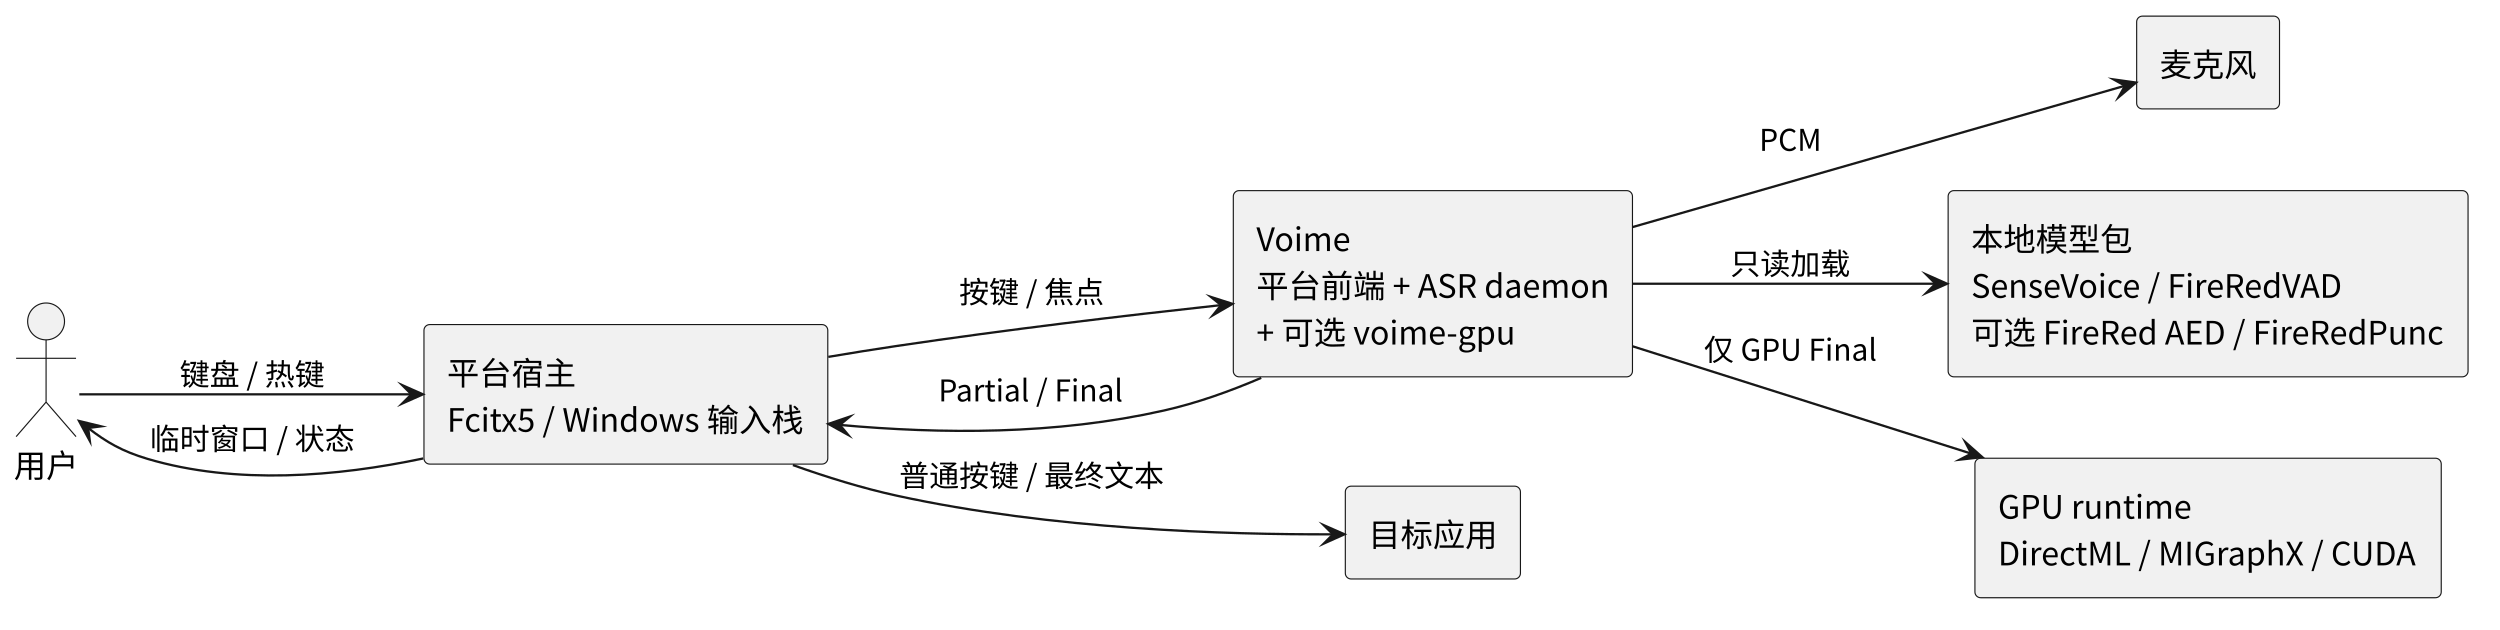
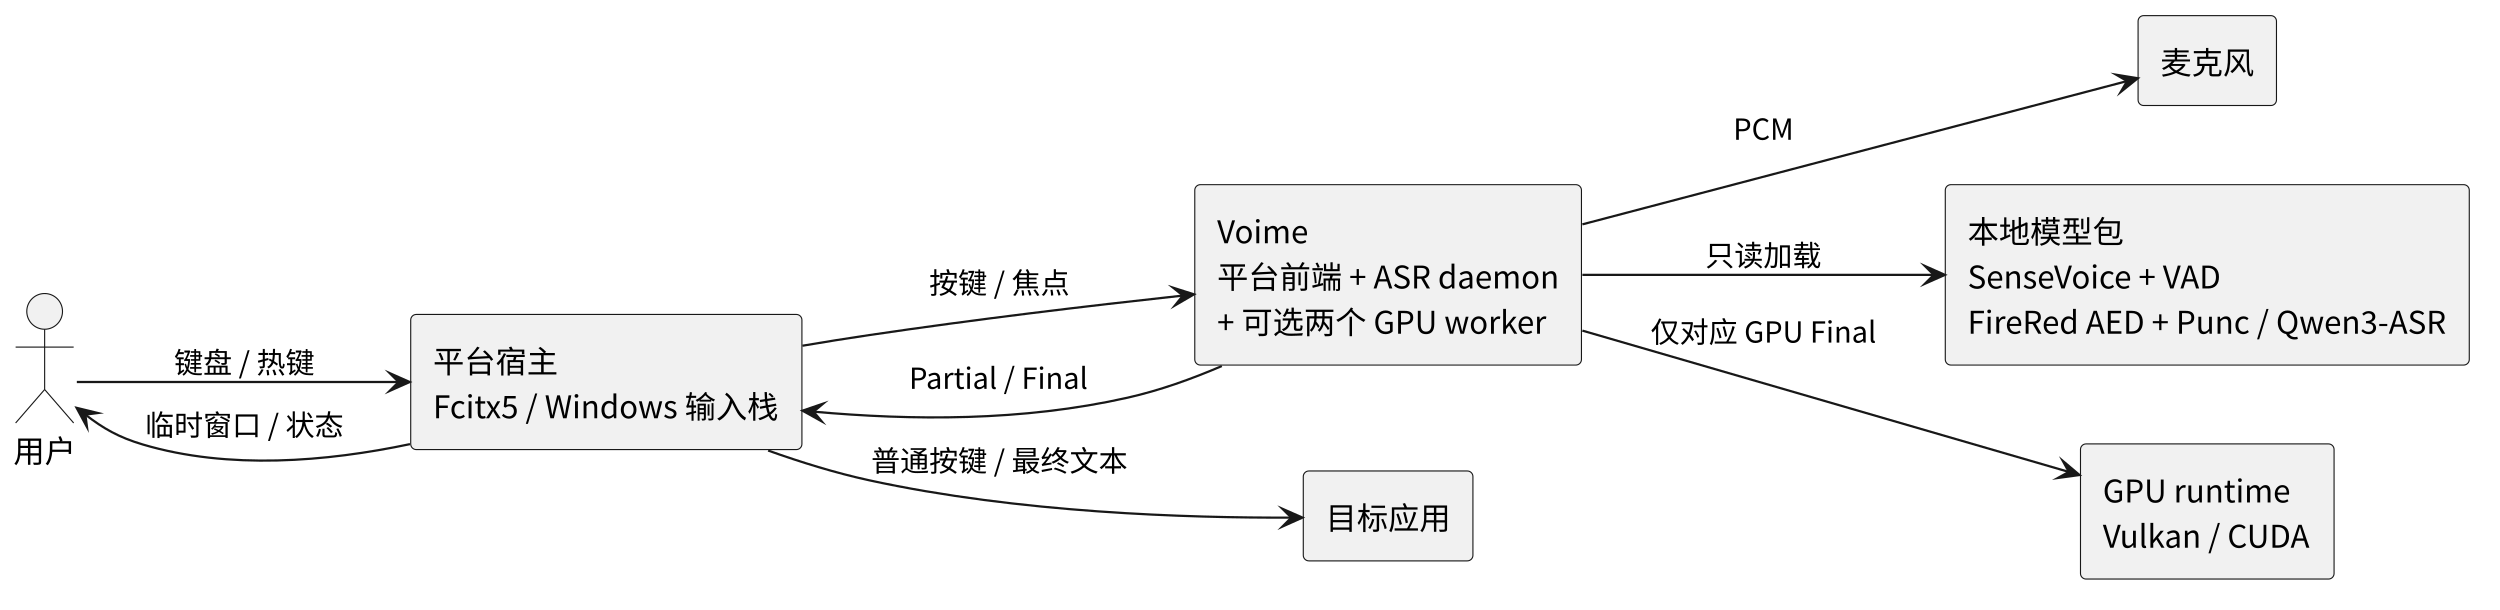
- <svg xmlns="http://www.w3.org/2000/svg" version="1.1" data-diagram-type="DESCRIPTION" style="width:1085px;height:273px;background:#FFFFFF;" width="1085px" height="273px" viewBox="0 0 1085 273" zoomAndPan="magnify" preserveAspectRatio="none" contentStyleType="text/css">
+ <svg xmlns="http://www.w3.org/2000/svg" version="1.1" data-diagram-type="DESCRIPTION" style="width:1120px;height:273px;background:#FFFFFF;" width="1120px" height="273px" viewBox="0 0 1120 273" zoomAndPan="magnify" preserveAspectRatio="none" contentStyleType="text/css">
  <defs />
  <g font-family="sans-serif" lengthAdjust="spacing">
    <g class="entity" data-qualified-name="User" id="ent0001" data-source-line="6">
      <ellipse cx="20" cy="139.5" rx="8" ry="8" fill="#F1F1F1" style="stroke:#181818;stroke-width:0.5;" />
      <path d="M20,147.5 L20,174.5 M7,155.5 L33,155.5 M20,174.5 L7,189.5 M20,174.5 L33,189.5" style="stroke:#181818;stroke-width:0.5;" fill="none" />
      <text x="6" y="207.24" fill="#000" font-size="14" textLength="28" font-family="'Noto Sans CJK SC'">用户</text>
    </g>
    <g class="entity" data-qualified-name="Host" id="ent0002" data-source-line="7">
      <rect x="184" y="140.87" width="175.259" height="60.544" fill="#F1F1F1" style="stroke:#181818;stroke-width:0.5;" rx="2.5" ry="2.5" />
      <text x="194" y="167.11" fill="#000" font-size="14" textLength="56" font-family="'Noto Sans CJK SC'">平台宿主</text>
      <text x="194" y="187.382" fill="#000" font-size="14" textLength="155.259" font-family="'Noto Sans CJK SC'">Fcitx5 / Windows 输入栈</text>
    </g>
    <g class="entity" data-qualified-name="Voime" id="ent0003" data-source-line="8">
      <rect x="535.26" y="82.73" width="173.229" height="80.816" fill="#F1F1F1" style="stroke:#181818;stroke-width:0.5;" rx="2.5" ry="2.5" />
      <text x="545.26" y="108.97" fill="#000" font-size="14" textLength="41.104" font-family="'Noto Sans CJK SC'">Voime</text>
      <text x="545.26" y="129.242" fill="#000" font-size="14" textLength="153.229" font-family="'Noto Sans CJK SC'">平台前端 + ASR daemon</text>
-       <text x="545.26" y="149.514" fill="#000" font-size="14" textLength="112.322" font-family="'Noto Sans CJK SC'">+ 可选 voime-gpu</text>
+       <text x="545.26" y="149.514" fill="#000" font-size="14" textLength="147.839" font-family="'Noto Sans CJK SC'">+ 可选两个 GPU worker</text>
    </g>
    <g class="entity" data-qualified-name="App" id="ent0004" data-source-line="9">
      <rect x="583.87" y="211" width="76" height="40.272" fill="#F1F1F1" style="stroke:#181818;stroke-width:0.5;" rx="2.5" ry="2.5" />
      <text x="593.87" y="237.24" fill="#000" font-size="14" textLength="56" font-family="'Noto Sans CJK SC'">目标应用</text>
    </g>
    <g class="entity" data-qualified-name="Mic" id="ent0005" data-source-line="10">
-       <rect x="927.31" y="7" width="62" height="40.272" fill="#F1F1F1" style="stroke:#181818;stroke-width:0.5;" rx="2.5" ry="2.5" />
-       <text x="937.31" y="33.24" fill="#000" font-size="14" textLength="42" font-family="'Noto Sans CJK SC'">麦克风</text>
+       <rect x="957.86" y="7" width="62" height="40.272" fill="#F1F1F1" style="stroke:#181818;stroke-width:0.5;" rx="2.5" ry="2.5" />
+       <text x="967.86" y="33.24" fill="#000" font-size="14" textLength="42" font-family="'Noto Sans CJK SC'">麦克风</text>
    </g>
    <g class="entity" data-qualified-name="Models" id="ent0006" data-source-line="11">
-       <rect x="845.49" y="82.73" width="225.645" height="80.816" fill="#F1F1F1" style="stroke:#181818;stroke-width:0.5;" rx="2.5" ry="2.5" />
-       <text x="855.49" y="108.97" fill="#000" font-size="14" textLength="70" font-family="'Noto Sans CJK SC'">本地模型包</text>
-       <text x="855.49" y="129.242" fill="#000" font-size="14" textLength="162.273" font-family="'Noto Sans CJK SC'">SenseVoice / FireRedVAD</text>
-       <text x="855.49" y="149.514" fill="#000" font-size="14" textLength="205.645" font-family="'Noto Sans CJK SC'">可选 FireRed AED / FireRedPunc</text>
+       <rect x="871.49" y="82.73" width="234.745" height="80.816" fill="#F1F1F1" style="stroke:#181818;stroke-width:0.5;" rx="2.5" ry="2.5" />
+       <text x="881.49" y="108.97" fill="#000" font-size="14" textLength="70" font-family="'Noto Sans CJK SC'">本地模型包</text>
+       <text x="881.49" y="129.242" fill="#000" font-size="14" textLength="114.464" font-family="'Noto Sans CJK SC'">SenseVoice + VAD</text>
+       <text x="881.49" y="149.514" fill="#000" font-size="14" textLength="214.745" font-family="'Noto Sans CJK SC'">FireRed AED + Punc / Qwen3-ASR</text>
    </g>
    <g class="entity" data-qualified-name="Gpu" id="ent0007" data-source-line="12">
-       <rect x="857.12" y="198.87" width="202.377" height="60.544" fill="#F1F1F1" style="stroke:#181818;stroke-width:0.5;" rx="2.5" ry="2.5" />
-       <text x="867.12" y="225.11" fill="#000" font-size="14" textLength="84.056" font-family="'Noto Sans CJK SC'">GPU runtime</text>
-       <text x="867.12" y="245.382" fill="#000" font-size="14" textLength="182.377" font-family="'Noto Sans CJK SC'">DirectML / MIGraphX / CUDA</text>
+       <rect x="932.06" y="198.87" width="113.604" height="60.544" fill="#F1F1F1" style="stroke:#181818;stroke-width:0.5;" rx="2.5" ry="2.5" />
+       <text x="942.06" y="225.11" fill="#000" font-size="14" textLength="84.056" font-family="'Noto Sans CJK SC'">GPU runtime</text>
+       <text x="942.06" y="245.382" fill="#000" font-size="14" textLength="93.604" font-family="'Noto Sans CJK SC'">Vulkan / CUDA</text>
    </g>
    <g class="link" data-entity-1="ent0001" data-entity-2="ent0002" id="lnk8" data-source-line="14" data-link-type="dependency">
      <path d="M34.42,171.14 C62.27,171.14 123.35,171.14 178.55,171.14" style="stroke:#181818;stroke-width:1;" fill="none" id="User-to-Host" />
      <polygon points="183.55,171.14,174.55,167.14,178.55,171.14,174.55,175.14,183.55,171.14" fill="#181818" style="stroke:#181818;stroke-width:1;stroke-linejoin:miter;stroke-miterlimit:10;" />
      <text x="78" y="167.22" fill="#000" font-size="13" textLength="62.92" font-family="'Noto Sans CJK SC'">键盘 / 热键</text>
    </g>
    <g class="link" data-entity-1="ent0002" data-entity-2="ent0001" id="lnk12" data-source-line="18" data-link-type="dependency">
      <path d="M183.68,198.97 C146.29,206.85 102.43,210.55 64,199.14 C53.07,195.89 46.278,191.945 38.258,185.755" style="stroke:#181818;stroke-width:1;" fill="none" id="Host-to-User" />
      <polygon points="34.3,182.7,38.981,191.366,38.258,185.755,43.869,185.032,34.3,182.7" fill="#181818" style="stroke:#181818;stroke-width:1;stroke-linejoin:miter;stroke-miterlimit:10;" />
      <text x="65" y="195.22" fill="#000" font-size="13" textLength="88.92" font-family="'Noto Sans CJK SC'">临时窗口 / 状态</text>
    </g>
    <g class="link" data-entity-1="ent0002" data-entity-2="ent0003" id="lnk9" data-source-line="15" data-link-type="dependency">
      <path d="M359.47,154.89 C369.5,153.19 379.59,151.57 389.26,150.14 C437.31,143.02 486.24,137.183 529.94,132.413" style="stroke:#181818;stroke-width:1;" fill="none" id="Host-to-Voime" />
      <polygon points="534.91,131.87,525.529,128.87,529.94,132.413,526.397,136.823,534.91,131.87" fill="#181818" style="stroke:#181818;stroke-width:1;stroke-linejoin:miter;stroke-miterlimit:10;" />
      <text x="416.26" y="131.52" fill="#000" font-size="13" textLength="62.92" font-family="'Noto Sans CJK SC'">按键 / 焦点</text>
    </g>
    <g class="link" data-entity-1="ent0003" data-entity-2="ent0002" id="lnk10" data-source-line="16" data-link-type="dependency">
      <path d="M547.37,163.99 C533.74,169.85 519.35,174.96 505.26,178.14 C457.86,188.84 408.65,188.387 364.49,184.427" style="stroke:#181818;stroke-width:1;" fill="none" id="Voime-to-Host" />
      <polygon points="359.51,183.98,368.117,188.768,364.49,184.427,368.831,180.8,359.51,183.98" fill="#181818" style="stroke:#181818;stroke-width:1;stroke-linejoin:miter;stroke-miterlimit:10;" />
      <text x="407.26" y="174.22" fill="#000" font-size="13" textLength="80.691" font-family="'Noto Sans CJK SC'">Partial / Final</text>
    </g>
    <g class="link" data-entity-1="ent0002" data-entity-2="ent0004" id="lnk11" data-source-line="17" data-link-type="dependency">
      <path d="M344.12,201.84 C358.81,207.09 374.35,211.89 389.26,215.14 C456.6,229.83 532.32,232.057 578.5,231.897" style="stroke:#181818;stroke-width:1;" fill="none" id="Host-to-App" />
      <polygon points="583.5,231.88,574.486,227.911,578.5,231.897,574.514,235.911,583.5,231.88" fill="#181818" style="stroke:#181818;stroke-width:1;stroke-linejoin:miter;stroke-miterlimit:10;" />
      <text x="390.26" y="211.22" fill="#000" font-size="13" textLength="114.92" font-family="'Noto Sans CJK SC'">普通按键 / 最终文本</text>
    </g>
    <g class="link" data-entity-1="ent0003" data-entity-2="ent0005" id="lnk13" data-source-line="19" data-link-type="dependency">
-       <path d="M708.57,98.54 C780.17,77.99 873.384,51.229 922.244,37.209" style="stroke:#181818;stroke-width:1;" fill="none" id="Voime-to-Mic" />
-       <polygon points="927.05,35.83,917.296,34.467,922.244,37.209,919.502,42.157,927.05,35.83" fill="#181818" style="stroke:#181818;stroke-width:1;stroke-linejoin:miter;stroke-miterlimit:10;" />
-       <text x="763.49" y="65.47" fill="#000" font-size="13" textLength="27.079" font-family="'Noto Sans CJK SC'">PCM</text>
+       <path d="M708.91,100.51 C789,79.44 899.024,50.502 952.934,36.322" style="stroke:#181818;stroke-width:1;" fill="none" id="Voime-to-Mic" />
+       <polygon points="957.77,35.05,948.049,33.471,952.934,36.322,950.084,41.208,957.77,35.05" fill="#181818" style="stroke:#181818;stroke-width:1;stroke-linejoin:miter;stroke-miterlimit:10;" />
+       <text x="776.49" y="62.62" fill="#000" font-size="13" textLength="27.079" font-family="'Noto Sans CJK SC'">PCM</text>
    </g>
    <g class="link" data-entity-1="ent0003" data-entity-2="ent0006" id="lnk14" data-source-line="20" data-link-type="dependency">
-       <path d="M708.57,123.14 C750.08,123.14 795.47,123.14 840.01,123.14" style="stroke:#181818;stroke-width:1;" fill="none" id="Voime-to-Models" />
-       <polygon points="845.01,123.14,836.01,119.14,840.01,123.14,836.01,127.14,845.01,123.14" fill="#181818" style="stroke:#181818;stroke-width:1;stroke-linejoin:miter;stroke-miterlimit:10;" />
-       <text x="750.99" y="119.22" fill="#000" font-size="13" textLength="52" font-family="'Noto Sans CJK SC'">只读加载</text>
+       <path d="M708.91,123.14 C757.38,123.14 813.6,123.14 866.32,123.14" style="stroke:#181818;stroke-width:1;" fill="none" id="Voime-to-Models" />
+       <polygon points="871.32,123.14,862.32,119.14,866.32,123.14,862.32,127.14,871.32,123.14" fill="#181818" style="stroke:#181818;stroke-width:1;stroke-linejoin:miter;stroke-miterlimit:10;" />
+       <text x="763.99" y="119.22" fill="#000" font-size="13" textLength="52" font-family="'Noto Sans CJK SC'">只读加载</text>
    </g>
    <g class="link" data-entity-1="ent0003" data-entity-2="ent0007" id="lnk15" data-source-line="21" data-link-type="dependency">
-       <path d="M708.57,150.3 C754.92,164.99 807.564,181.679 855.554,196.889" style="stroke:#181818;stroke-width:1;" fill="none" id="Voime-to-Gpu" />
-       <polygon points="860.32,198.4,852.949,191.868,855.554,196.889,850.532,199.494,860.32,198.4" fill="#181818" style="stroke:#181818;stroke-width:1;stroke-linejoin:miter;stroke-miterlimit:10;" />
-       <text x="739.49" y="156.53" fill="#000" font-size="13" textLength="75.075" font-family="'Noto Sans CJK SC'">仅 GPU Final</text>
+       <path d="M708.91,148.12 C777.72,168.11 867.408,194.155 926.838,211.415" style="stroke:#181818;stroke-width:1;" fill="none" id="Voime-to-Gpu" />
+       <polygon points="931.64,212.81,924.113,206.459,926.838,211.415,921.882,214.141,931.64,212.81" fill="#181818" style="stroke:#181818;stroke-width:1;stroke-linejoin:miter;stroke-miterlimit:10;" />
+       <text x="739.49" y="153.5" fill="#000" font-size="13" textLength="101.075" font-family="'Noto Sans CJK SC'">仅对应 GPU Final</text>
    </g>
  </g>
</svg>
